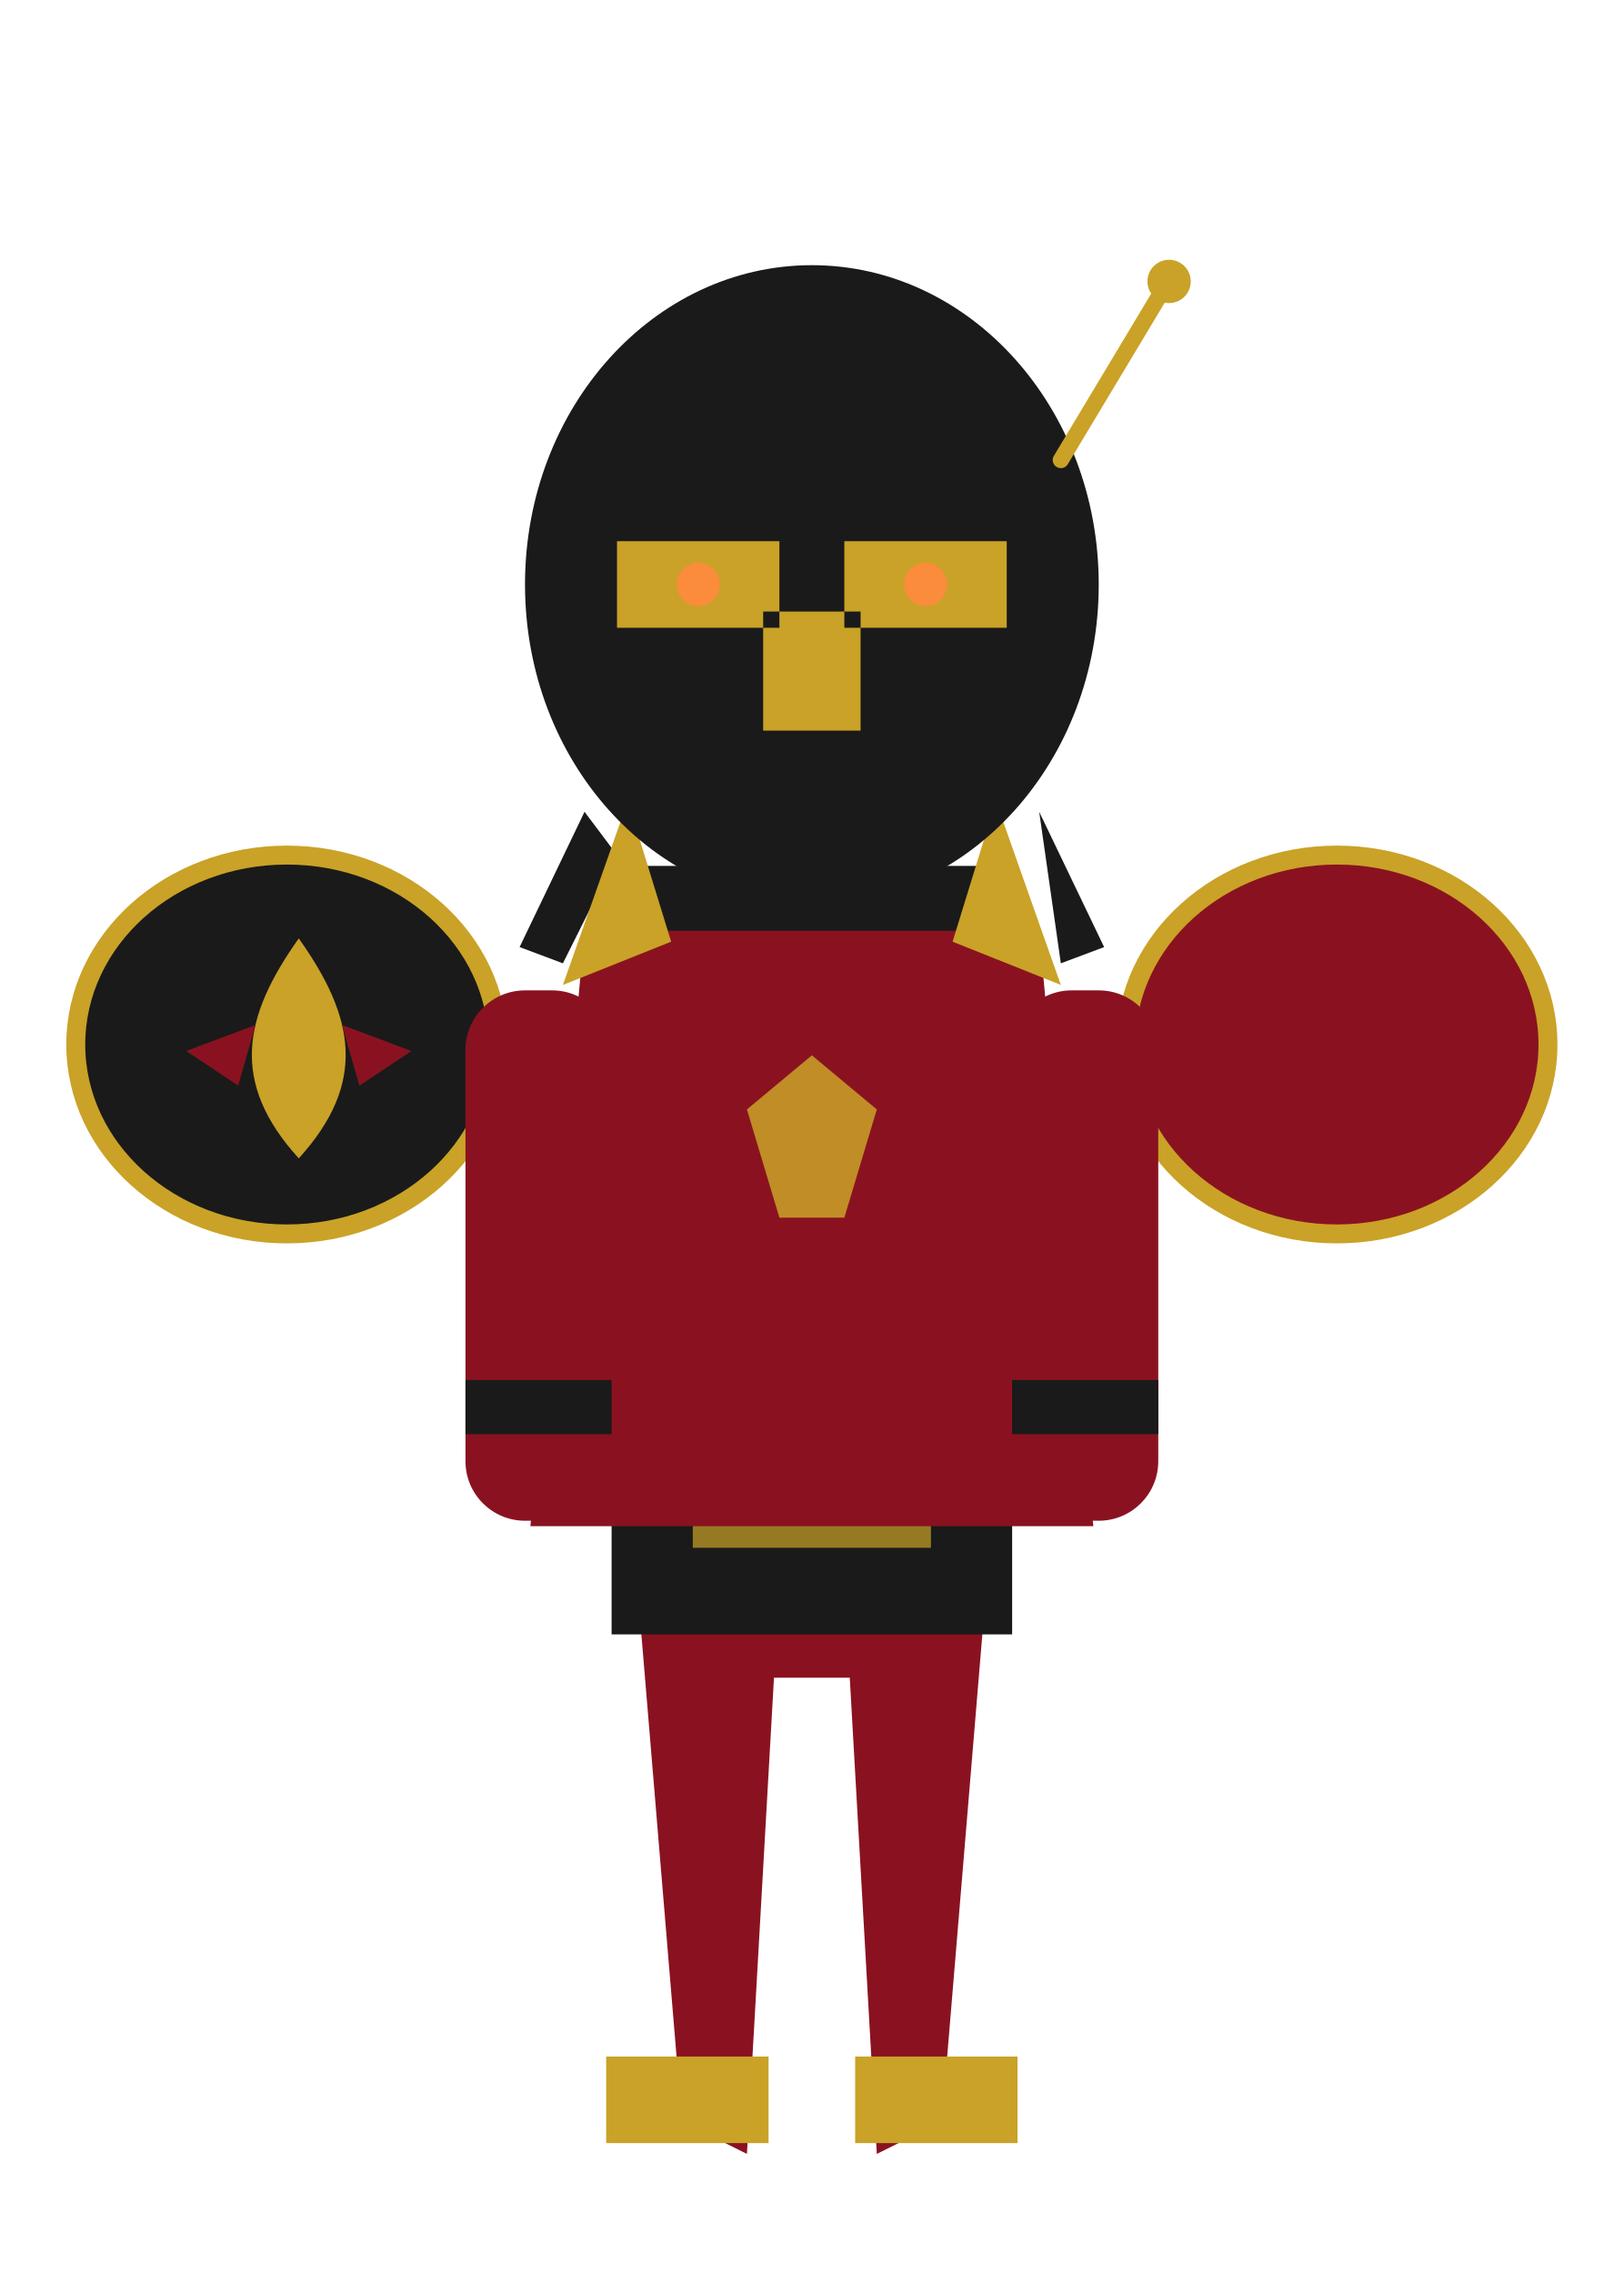
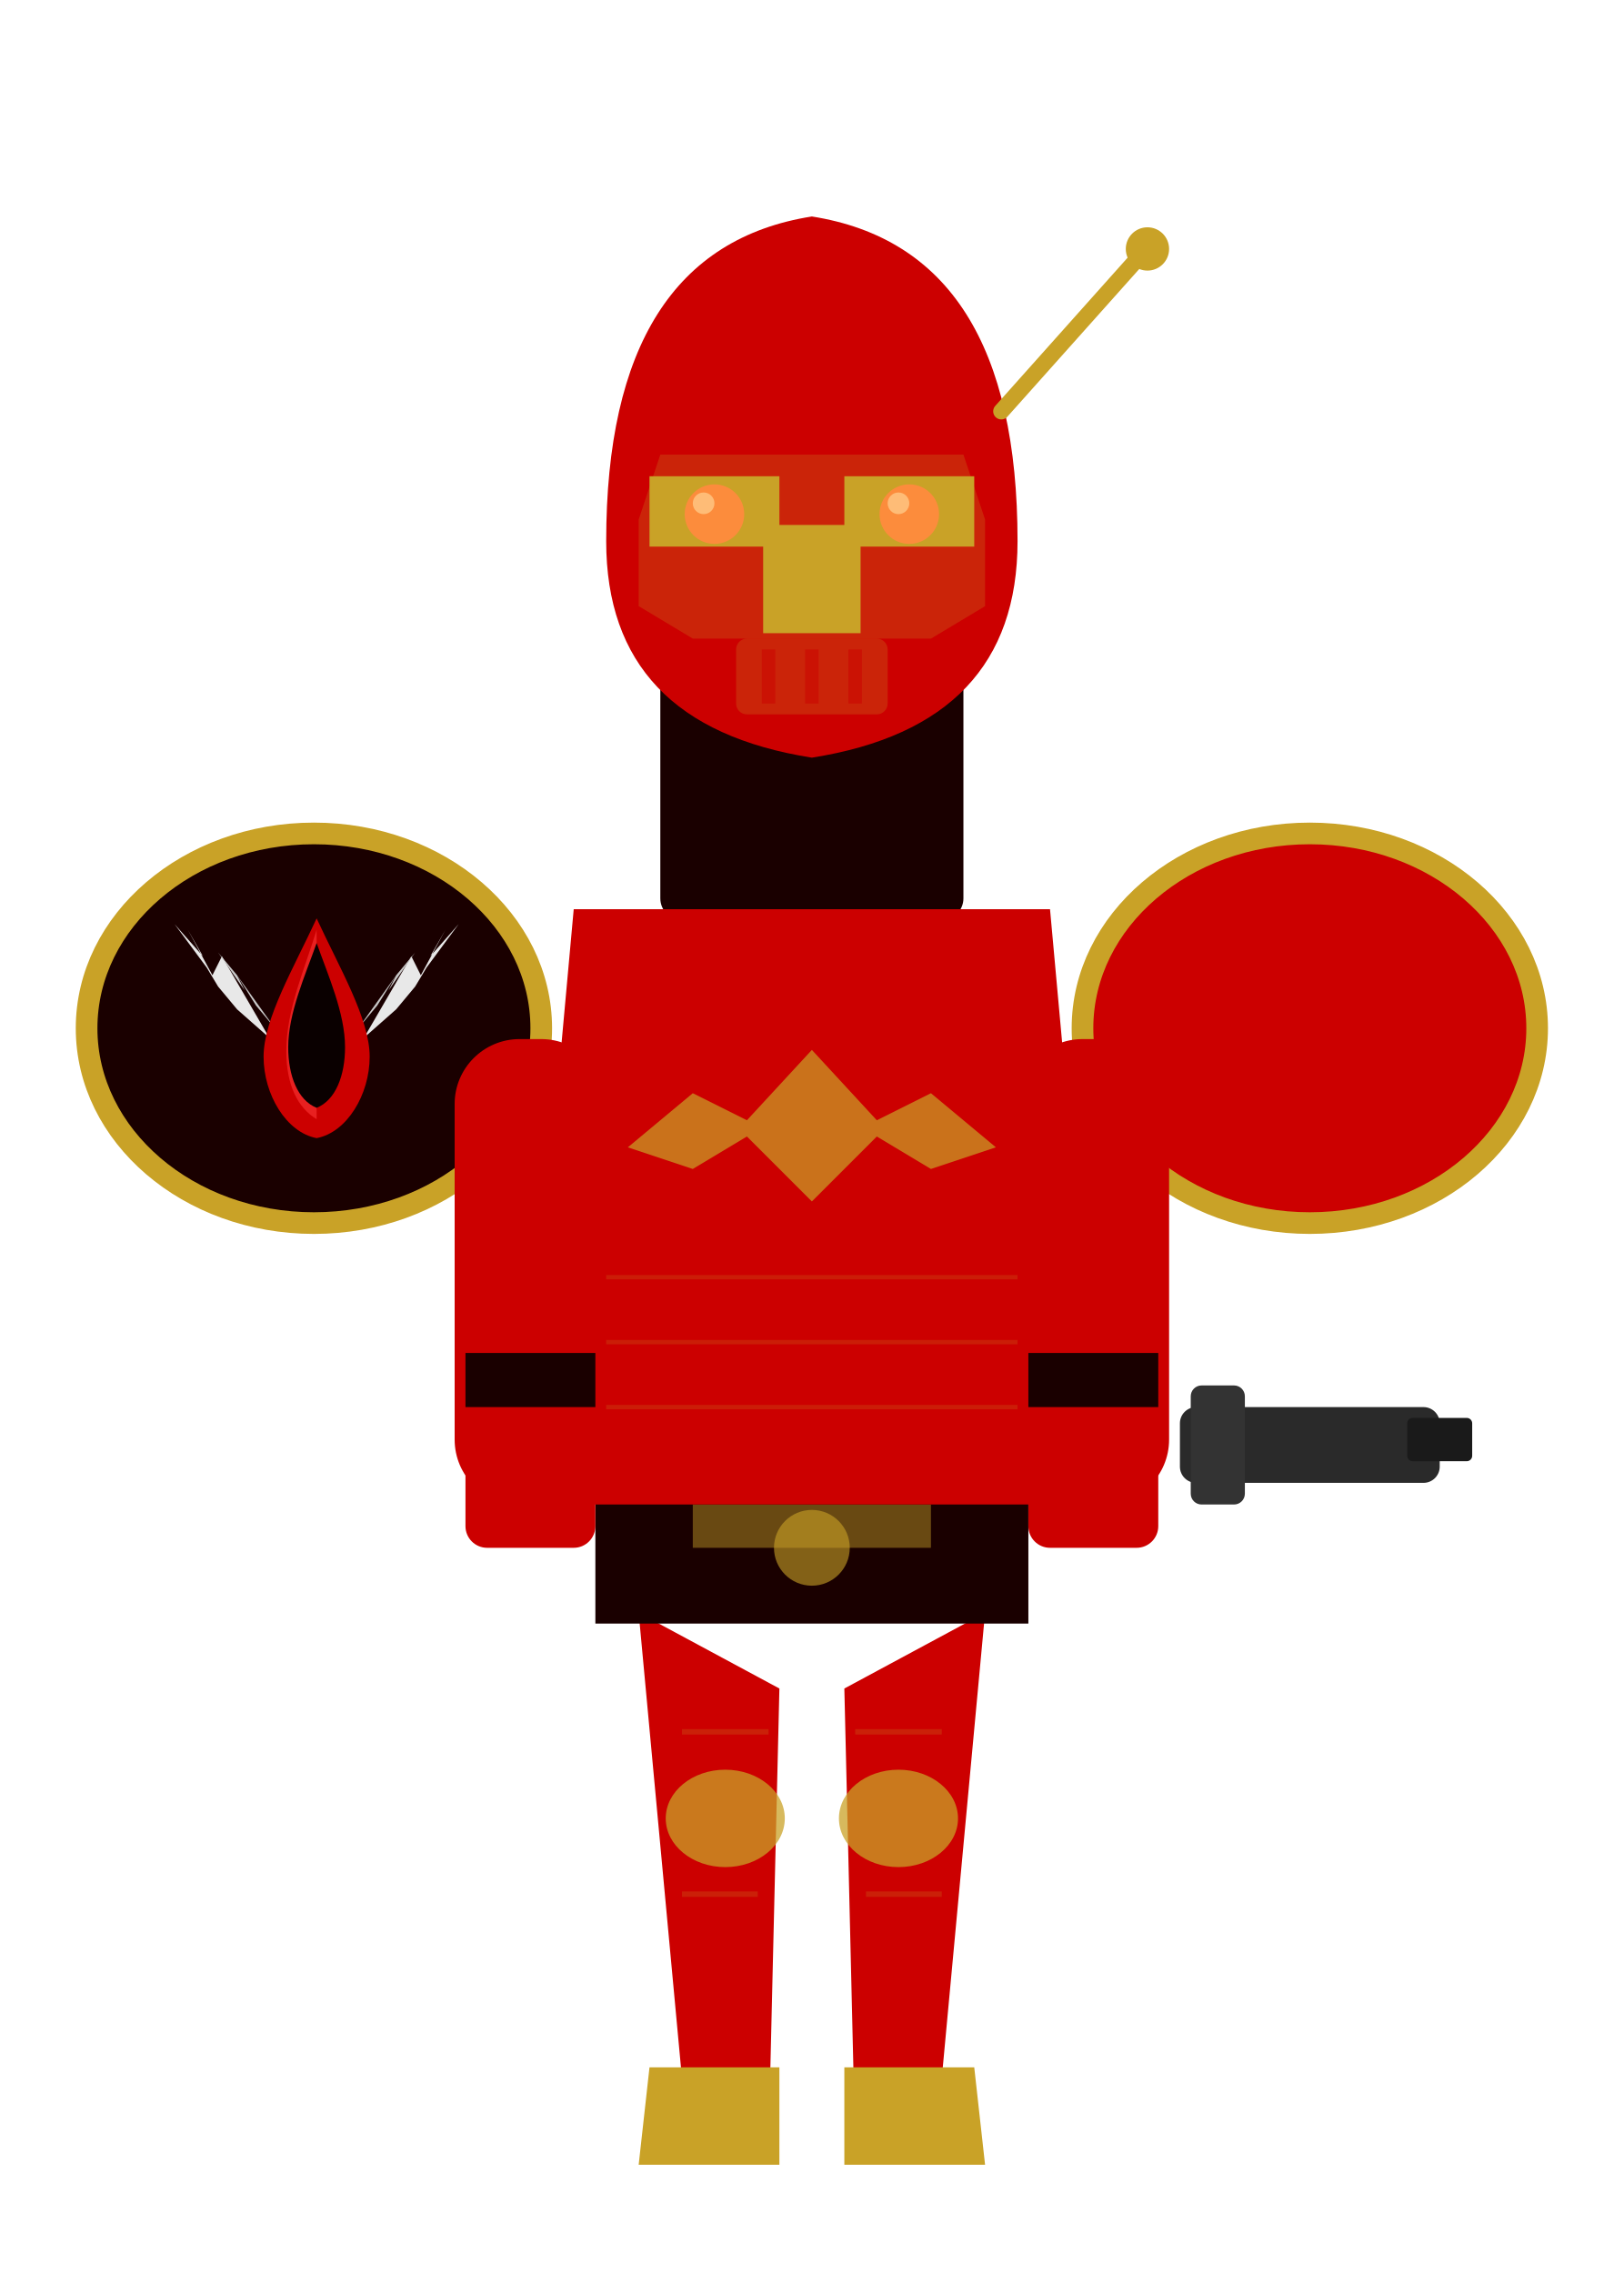
<svg xmlns="http://www.w3.org/2000/svg" viewBox="0 0 300 420">
-   <rect x="112" y="160" width="76" height="30" fill="#1a1a1a" />
-   <path d="M108,150 L96,175 L104,178 L114,158 Z" fill="#1a1a1a" />
-   <path d="M192,150 L204,175 L196,178 Z" fill="#1a1a1a" />
-   <polygon points="118,296 126,392 138,398 143,310 157,310 162,398 174,392 182,296" fill="#8a1220" />
-   <rect x="112" y="380" width="30" height="16" fill="#c9a227" />
-   <rect x="158" y="380" width="30" height="16" fill="#c9a227" />
-   <rect x="113" y="274" width="74" height="28" fill="#1a1a1a" />
-   <rect x="128" y="278" width="44" height="8" fill="#c9a227" opacity="0.7" />
-   <path d="M108,172 L98,282 L202,282 L192,172 Z" fill="#8a1220" />
-   <path d="M138,205 L150,195 L162,205 L156,225 L144,225 Z" fill="#c9a227" opacity="0.85" />
-   <polygon points="116,148 104,182 124,174" fill="#c9a227" />
-   <polygon points="184,148 196,182 176,174" fill="#c9a227" />
-   <ellipse cx="53" cy="193" rx="39" ry="35" fill="#1a1a1a" stroke="#c9a227" stroke-width="3.5" />
-   <g transform="translate(20,159) scale(0.32)">
-     <path d="M110,45 C142,90 150,128 110,172 C70,128 78,90 110,45 Z" fill="#c9a227" stroke="none" stroke-width="0" stroke-linecap="round" stroke-linejoin="round" />
-     <path d="M45,110 L85,95 L75,130 Z" fill="#8a1220" stroke="none" stroke-width="0" stroke-linecap="round" stroke-linejoin="round" />
-     <path d="M175,110 L135,95 L145,130 Z" fill="#8a1220" stroke="none" stroke-width="0" stroke-linecap="round" stroke-linejoin="round" />
+   <rect x="122" y="80" width="56" height="90" rx="4" fill="#1a0000" />
+   <rect x="126" y="84" width="48" height="10" rx="2" fill="#c9a227" opacity="0.3" />
+   <rect x="126" y="118" width="48" height="10" rx="2" fill="#c9a227" opacity="0.3" />
+   <circle cx="138" cy="75" r="7" fill="#1a0000" stroke="#c9a227" stroke-width="1.5" />
+   <circle cx="162" cy="75" r="7" fill="#1a0000" stroke="#c9a227" stroke-width="1.5" />
+   <line x1="134" y1="98" x2="134" y2="114" stroke="#c9a227" stroke-width="1.5" opacity="0.25" />
+   <line x1="150" y1="98" x2="150" y2="114" stroke="#c9a227" stroke-width="1.5" opacity="0.25" />
+   <line x1="166" y1="98" x2="166" y2="114" stroke="#c9a227" stroke-width="1.5" opacity="0.25" />
+   <rect x="126" y="148" width="48" height="22" rx="4" fill="#1a0000" />
+   <path d="M118,298 L126,384 L142,396 L144,312 Z" fill="#cc0000" />
+   <path d="M182,298 L174,384 L158,396 L156,312 Z" fill="#cc0000" />
+   <path d="M126,320 L142,320" stroke="#c9a227" stroke-width="1" opacity="0.2" />
+   <path d="M158,320 L174,320" stroke="#c9a227" stroke-width="1" opacity="0.2" />
+   <path d="M126,350 L140,350" stroke="#c9a227" stroke-width="1" opacity="0.2" />
+   <path d="M160,350 L174,350" stroke="#c9a227" stroke-width="1" opacity="0.2" />
+   <ellipse cx="134" cy="336" rx="11" ry="9" fill="#c9a227" opacity="0.75" />
+   <ellipse cx="166" cy="336" rx="11" ry="9" fill="#c9a227" opacity="0.75" />
+   <path d="M120,382 L144,382 L144,400 L118,400 Z" fill="#c9a227" />
+   <path d="M156,382 L180,382 L182,400 L156,400 Z" fill="#c9a227" />
+   <rect x="110" y="274" width="80" height="26" fill="#1a0000" />
+   <rect x="128" y="278" width="44" height="8" fill="#c9a227" opacity="0.45" />
+   <path d="M143,286 a7,7 0 1 0 14,0 a7,7 0 1 0 -14,0 Z" fill="#c9a227" opacity="0.6" />
+   <path d="M106,168 L96,278 L204,278 L194,168 Z" fill="#cc0000" />
+   <path d="M116,212 L128,202 L138,207 L150,194 L162,207 L172,202 L184,212 L172,216 L162,210 L150,222 L138,210 L128,216 Z" fill="#c9a227" opacity="0.7" />
+   <line x1="104" y1="236" x2="196" y2="236" stroke="#c9a227" stroke-width="0.8" opacity="0.18" />
+   <line x1="102" y1="248" x2="198" y2="248" stroke="#c9a227" stroke-width="0.8" opacity="0.18" />
+   <line x1="100" y1="260" x2="200" y2="260" stroke="#c9a227" stroke-width="0.8" opacity="0.18" />
+   <path d="M16,192 Q58,220 100,192" fill="none" stroke="#c9a227" stroke-width="2.5" opacity="0.4" />
+   <path d="M200,192 Q242,220 284,192" fill="none" stroke="#c9a227" stroke-width="2.5" opacity="0.4" />
+   <ellipse cx="58" cy="190" rx="42" ry="36" fill="#1a0000" stroke="#c9a227" stroke-width="4" />
+   <g transform="translate(20,155) scale(0.35)">
+     <path d="M85,105 L60,62 L55,72 L42,48 L50,62 L35,45 L52,68 L58,78 L68,90 Z" fill="#e8e8e8" stroke="none" stroke-width="0" stroke-linecap="round" stroke-linejoin="round" />
+     <path d="M135,105 L160,62 L165,72 L178,48 L170,62 L185,45 L168,68 L162,78 L152,90 Z" fill="#e8e8e8" stroke="none" stroke-width="0" stroke-linecap="round" stroke-linejoin="round" />
+     <path d="M88,100 L68,72 L72,80 L58,60 L68,72 L78,88 Z" fill="#c8c8c8" stroke="none" stroke-width="0" stroke-linecap="round" stroke-linejoin="round" />
+     <path d="M132,100 L152,72 L148,80 L162,60 L152,72 L142,88 Z" fill="#c8c8c8" stroke="none" stroke-width="0" stroke-linecap="round" stroke-linejoin="round" />
+     <path d="M110,42 C122,68 138,95 138,115 C138,135 126,155 110,158 C94,155 82,135 82,115 C82,95 98,68 110,42 Z" fill="#cc0000" stroke="none" stroke-width="0" stroke-linecap="round" stroke-linejoin="round" />
+     <path d="M110,48 C104,68 94,90 94,112 C94,130 100,142 110,148 Z" fill="#e82020" stroke="none" stroke-width="0" stroke-linecap="round" stroke-linejoin="round" />
+     <path d="M110,55 C116,72 125,92 125,110 C125,125 120,138 110,142 C100,138 95,125 95,110 C95,92 104,72 110,55 Z" fill="#0a0000" stroke="none" stroke-width="0" stroke-linecap="round" stroke-linejoin="round" />
  </g>
-   <ellipse cx="247" cy="193" rx="39" ry="35" fill="#8a1220" stroke="#c9a227" stroke-width="3.5" />
-   <rect x="86" y="183" width="27" height="98" rx="11" fill="#8a1220" />
-   <rect x="187" y="183" width="27" height="98" rx="11" fill="#8a1220" />
-   <rect x="86" y="255" width="27" height="10" fill="#1a1a1a" />
-   <rect x="187" y="255" width="27" height="10" fill="#1a1a1a" />
-   <ellipse cx="150" cy="108" rx="53" ry="59" fill="#1a1a1a" />
-   <path d="M114,100 h30 v16 h-30 z M156,100 h30 v16 h-30 z M141,113 v22 h18 v-22 z" fill="#c9a227" />
-   <circle cx="129" cy="108" r="4" fill="#ff8a3d" opacity="0.9" />
-   <circle cx="171" cy="108" r="4" fill="#ff8a3d" opacity="0.9" />
-   <line x1="196" y1="85" x2="214" y2="55" stroke="#c9a227" stroke-width="3" stroke-linecap="round" />
-   <circle cx="216" cy="52" r="4" fill="#c9a227" />
+   <ellipse cx="242" cy="190" rx="42" ry="36" fill="#cc0000" stroke="#c9a227" stroke-width="4" />
+   <rect x="84" y="192" width="28" height="86" rx="12" fill="#cc0000" />
+   <rect x="86" y="250" width="24" height="10" fill="#1a0000" />
+   <rect x="86" y="268" width="24" height="18" rx="4" fill="#cc0000" />
+   <rect x="188" y="192" width="28" height="86" rx="12" fill="#cc0000" />
+   <rect x="190" y="250" width="24" height="10" fill="#1a0000" />
+   <rect x="190" y="268" width="24" height="18" rx="4" fill="#cc0000" />
+   <rect x="218" y="260" width="48" height="14" rx="3" fill="#2a2a2a" />
+   <rect x="220" y="256" width="10" height="22" rx="2" fill="#333" />
+   <rect x="260" y="262" width="12" height="8" rx="1" fill="#1a1a1a" />
+   <path d="M112,100 Q112,46 150,40 Q188,46 188,100 Q188,134 150,140 Q112,134 112,100 Z" fill="#cc0000" />
+   <path d="M122,84 L178,84 L182,96 L182,112 L172,118 L128,118 L118,112 L118,96 Z" fill="#c9a227" opacity="0.22" />
+   <rect x="120" y="88" width="24" height="13" fill="#c9a227" />
+   <rect x="156" y="88" width="24" height="13" fill="#c9a227" />
+   <rect x="141" y="97" width="18" height="20" fill="#c9a227" />
+   <circle cx="132" cy="95" r="5.5" fill="#ff8a3d" opacity="0.95" />
+   <circle cx="168" cy="95" r="5.5" fill="#ff8a3d" opacity="0.95" />
+   <circle cx="130" cy="93" r="2" fill="#ffd090" opacity="0.7" />
+   <circle cx="166" cy="93" r="2" fill="#ffd090" opacity="0.7" />
+   <rect x="136" y="118" width="28" height="14" rx="2" fill="#c9a227" opacity="0.22" />
+   <line x1="142" y1="120" x2="142" y2="130" stroke="#cc0000" stroke-width="2.5" opacity="0.5" />
+   <line x1="150" y1="120" x2="150" y2="130" stroke="#cc0000" stroke-width="2.5" opacity="0.5" />
+   <line x1="158" y1="120" x2="158" y2="130" stroke="#cc0000" stroke-width="2.5" opacity="0.5" />
+   <line x1="185" y1="76" x2="210" y2="48" stroke="#c9a227" stroke-width="3" stroke-linecap="round" />
+   <circle cx="212" cy="46" r="4" fill="#c9a227" />
</svg>
